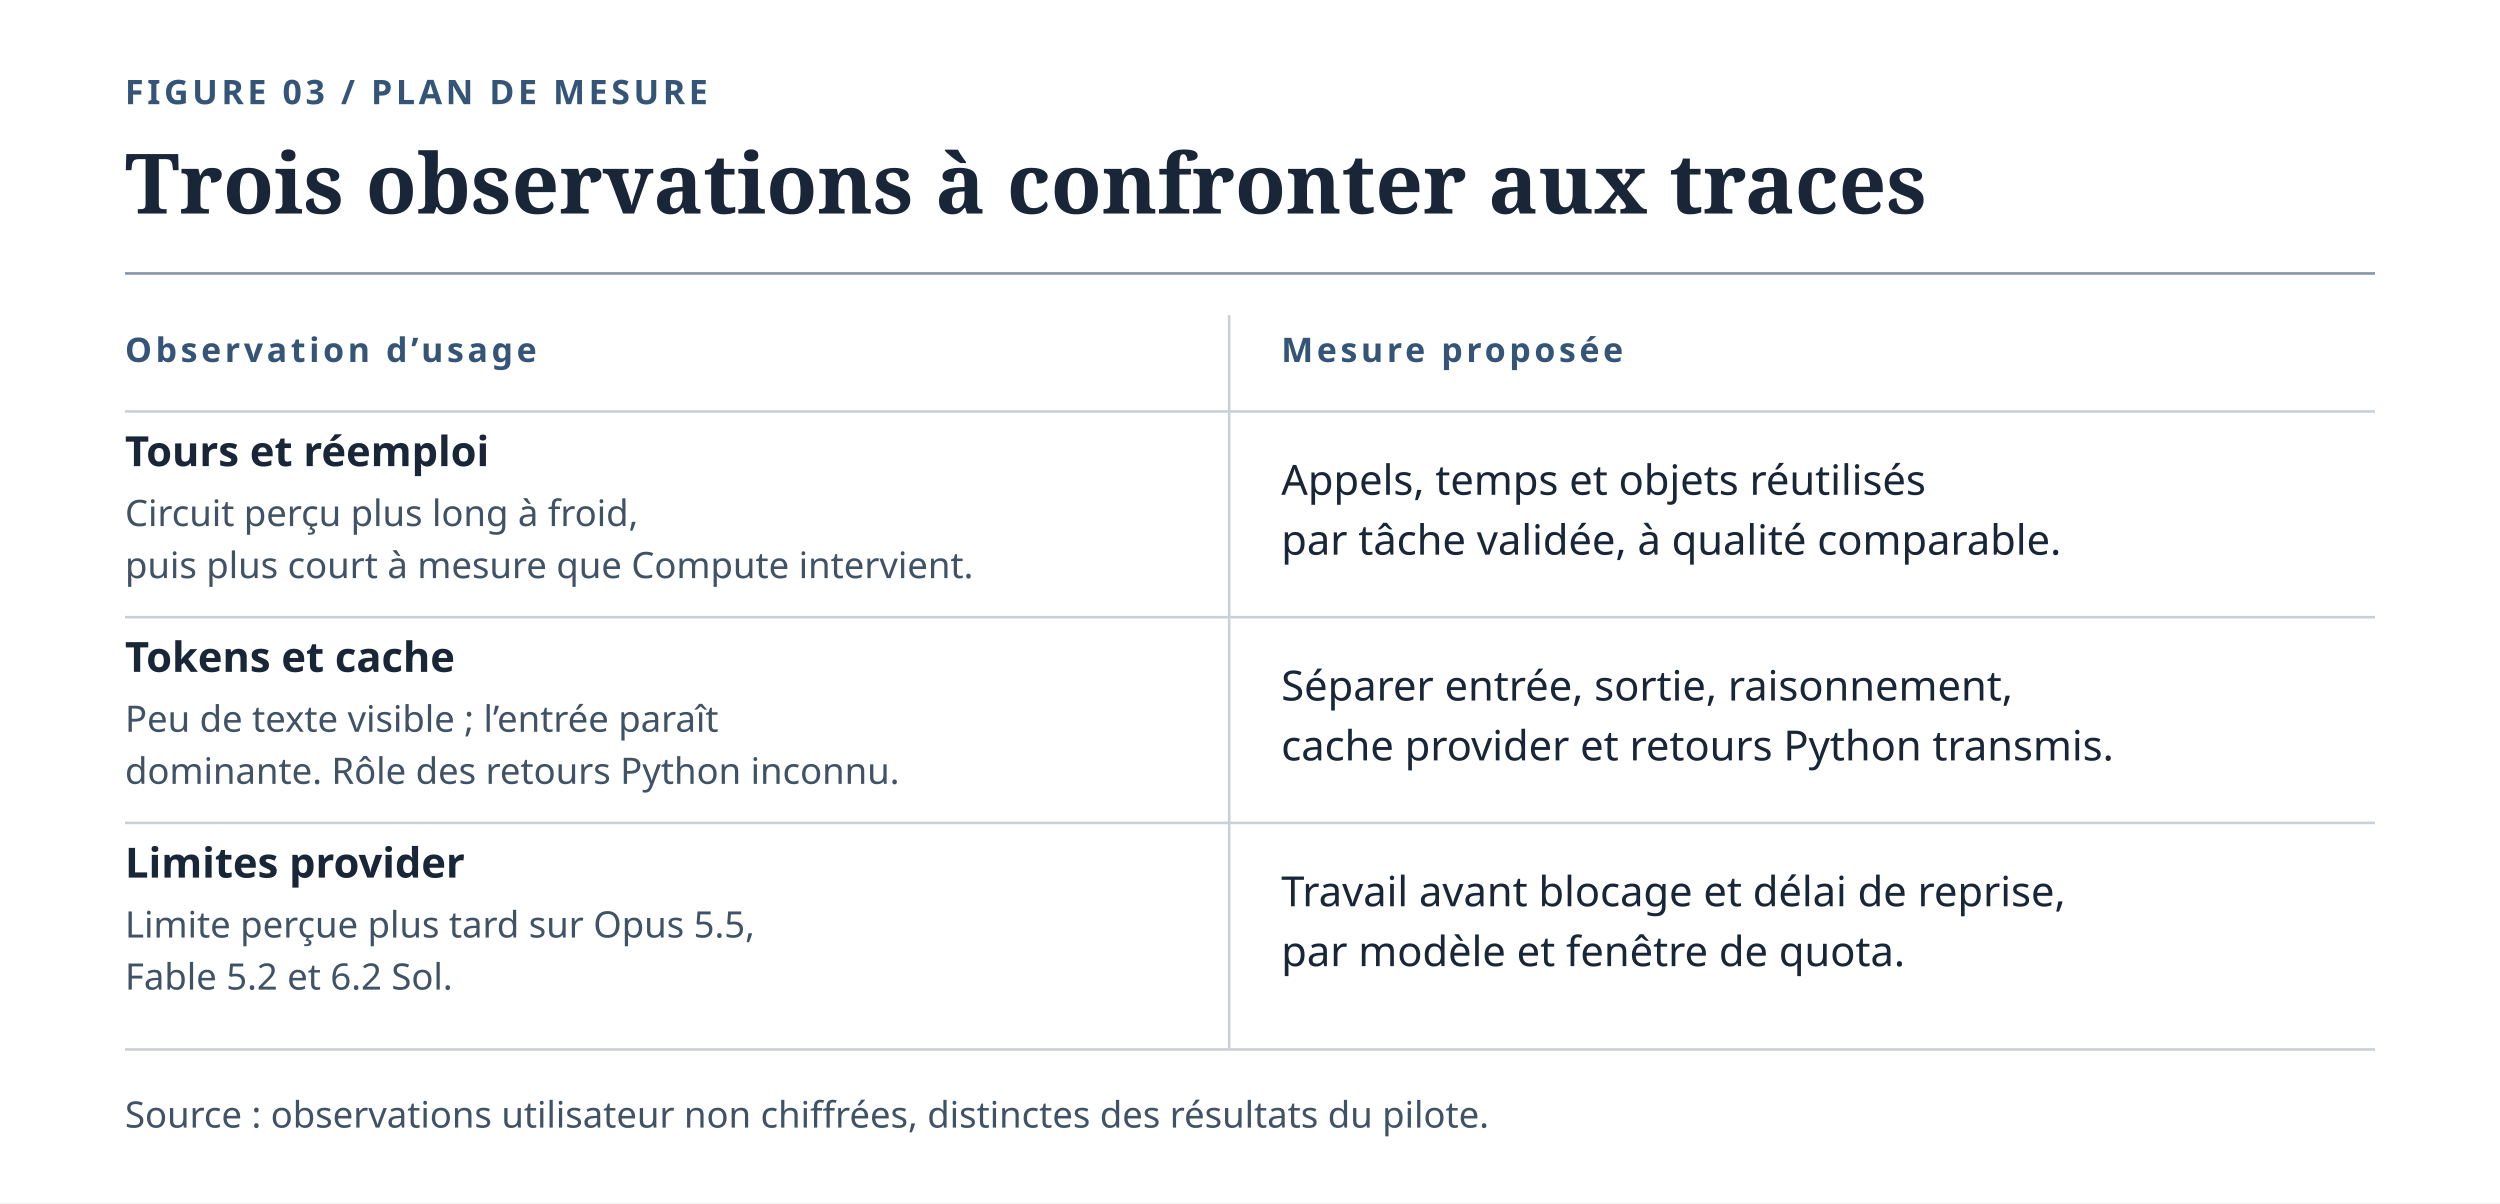
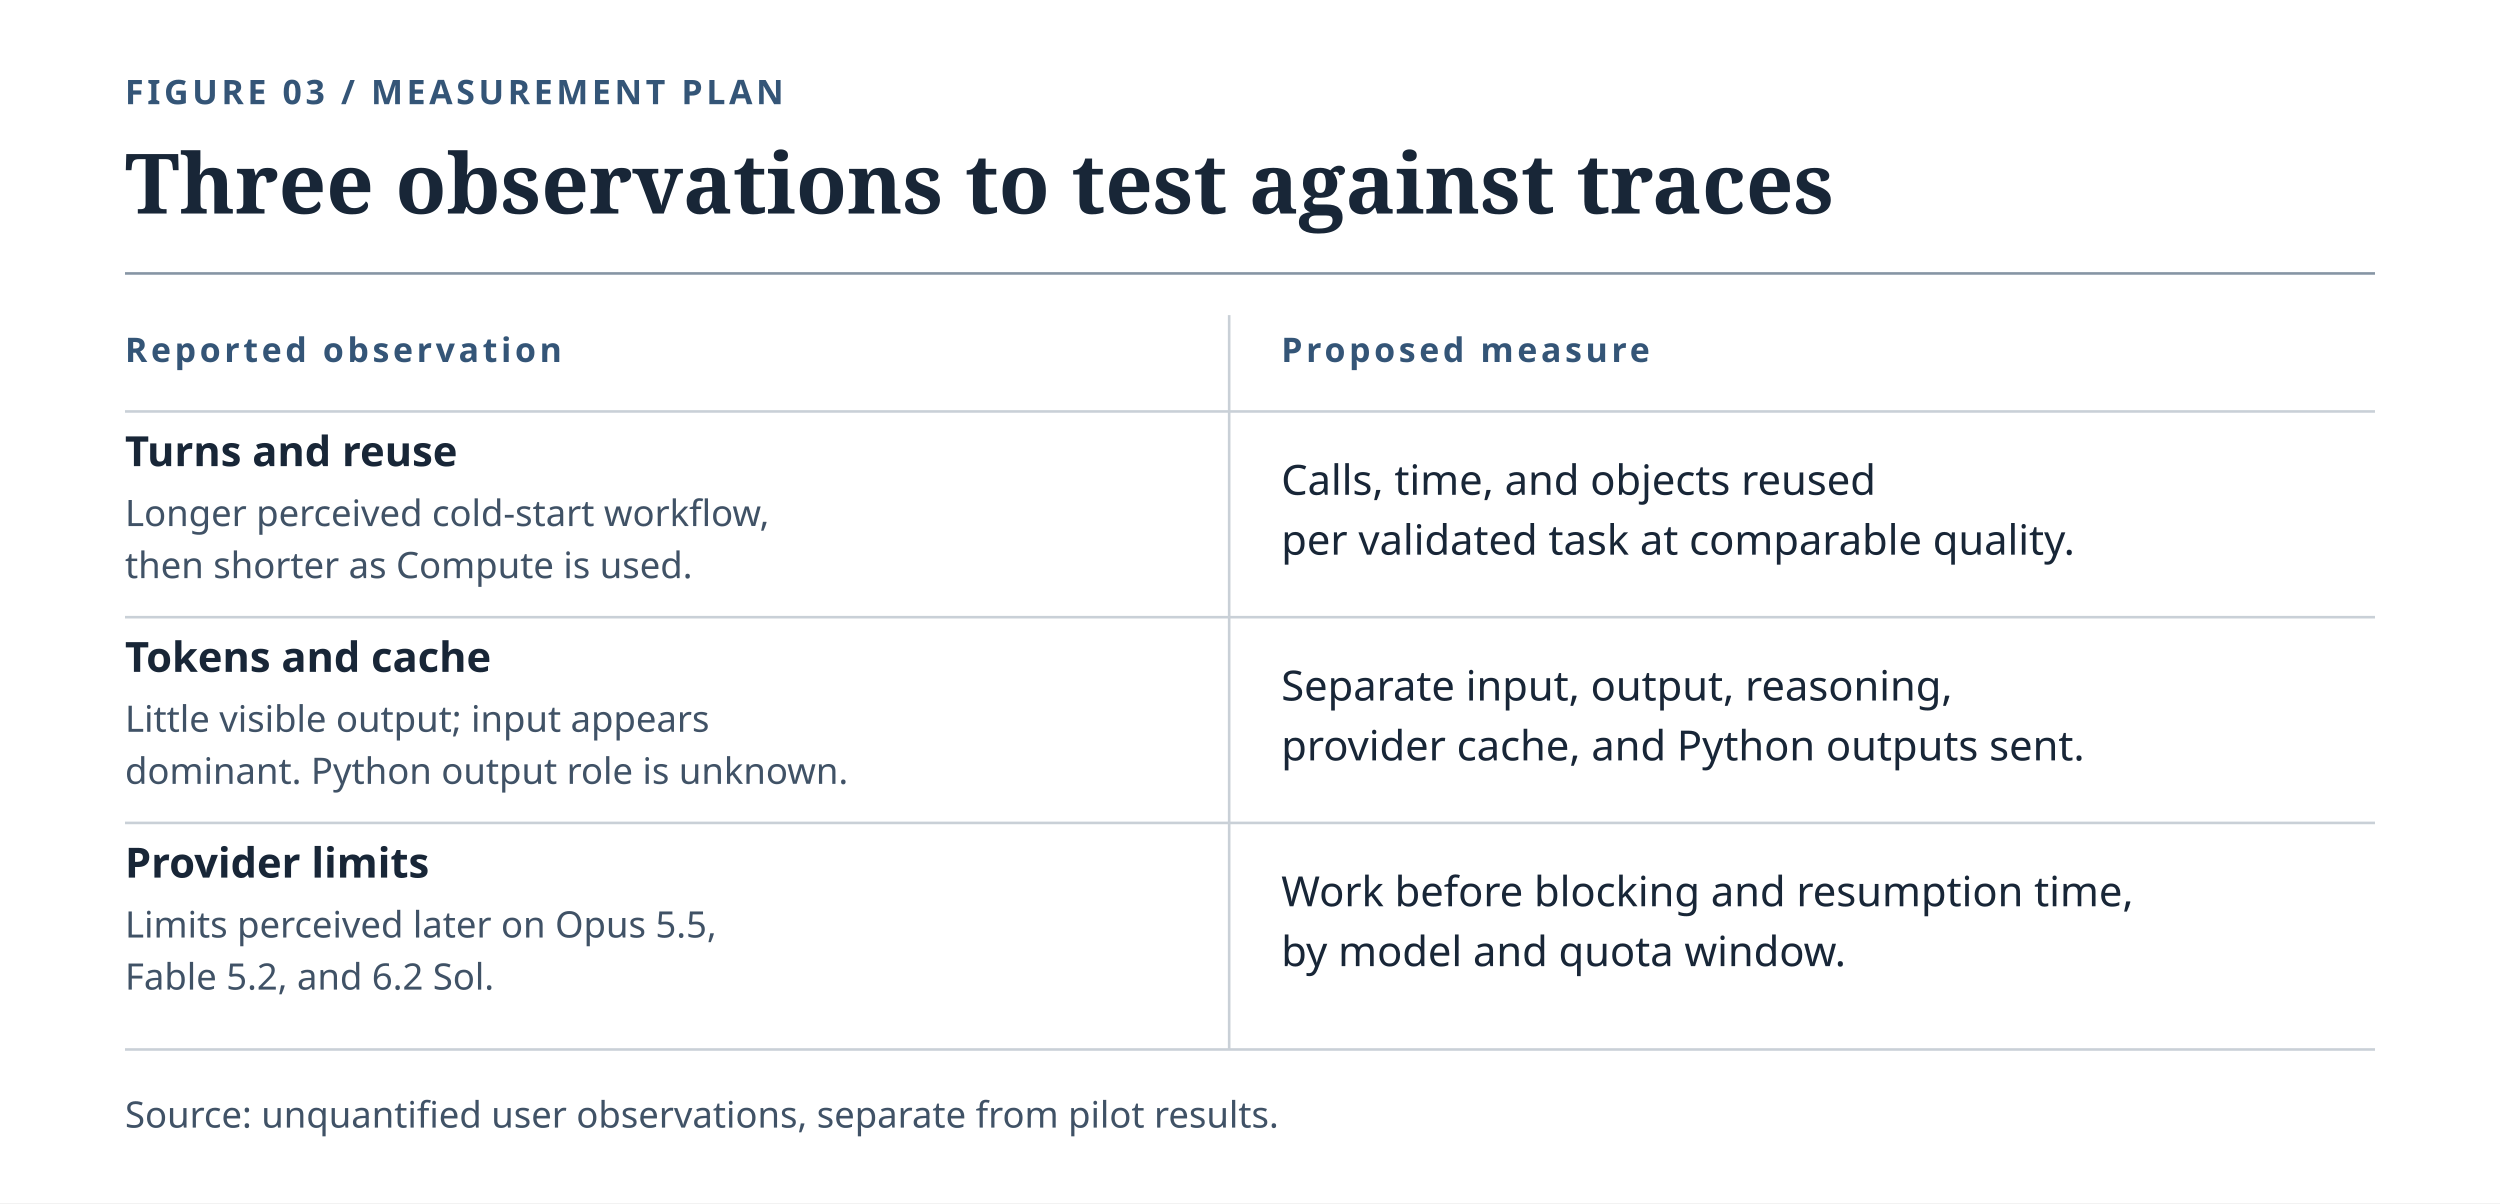
<svg xmlns="http://www.w3.org/2000/svg" width="960" height="462" viewBox="0 0 960 462" role="img" aria-labelledby="title desc">
  <style>
  text{font-family:system-ui,sans-serif;fill:#182637}
  .title{font-family:Georgia,serif;font-size:32px;font-weight:700}
  .body{font-size:16px}.note{font-size:14px;fill:#405266}
  .meta{font-size:13px;letter-spacing:1.4px;font-weight:700;fill:#345577}
  .strong{font-size:16px;font-weight:700}.light{font-size:16px;font-weight:700;fill:white}
</style>
  <rect width="960" height="462" fill="#fff" />
-   <text x="48" y="40" class="meta" text-anchor="start">FIGURE 03    /    PLAN DE MESURE</text>
-   <text x="48" y="82" class="title" text-anchor="start">Trois observations à confronter aux traces</text>
+   <text x="48" y="40" class="meta" text-anchor="start">FIGURE 03    /    MEASUREMENT PLAN</text>
+   <text x="48" y="82" class="title" text-anchor="start">Three observations to test against traces</text>
  <path d="M48 105L912 105" fill="none" stroke="#8695a4" />
-   <text x="48" y="139" class="meta" text-anchor="start">Observation d’usage</text>
-   <text x="492" y="139" class="meta" text-anchor="start">Mesure proposée</text>
+   <text x="48" y="139" class="meta" text-anchor="start">Reported observation</text>
+   <text x="492" y="139" class="meta" text-anchor="start">Proposed measure</text>
  <path d="M472 121L472 403" fill="none" stroke="#c9d0d7" />
  <path d="M48 158L912 158" fill="none" stroke="#c9d0d7" />
-   <text x="48" y="179" class="strong" text-anchor="start">Tours et réemploi</text>
-   <text x="48" y="202" class="note" text-anchor="start">Circuit perçu plus long à froid,</text>
-   <text x="48" y="222" class="note" text-anchor="start">puis plus court à mesure que Compute intervient.</text>
-   <text x="492" y="190" class="body" text-anchor="start">Appels, temps et objets réutilisés</text>
-   <text x="492" y="213" class="body" text-anchor="start">par tâche validée, à qualité comparable.</text>
+   <text x="48" y="179" class="strong" text-anchor="start">Turns and reuse</text>
+   <text x="48" y="202" class="note" text-anchor="start">Longer perceived cold-start workflow,</text>
+   <text x="48" y="222" class="note" text-anchor="start">then shorter as Compute is used.</text>
+   <text x="492" y="190" class="body" text-anchor="start">Calls, time, and objects reused</text>
+   <text x="492" y="213" class="body" text-anchor="start">per validated task at comparable quality.</text>
  <path d="M48 237L912 237" fill="none" stroke="#c9d0d7" />
-   <text x="48" y="258" class="strong" text-anchor="start">Tokens et cache</text>
-   <text x="48" y="281" class="note" text-anchor="start">Peu de texte visible ; l’entrée paraît</text>
-   <text x="48" y="301" class="note" text-anchor="start">dominante. Rôle des retours Python inconnu.</text>
-   <text x="492" y="269" class="body" text-anchor="start">Séparer entrée, sortie, raisonnement,</text>
-   <text x="492" y="292" class="body" text-anchor="start">cache provider et retours Python transmis.</text>
+   <text x="48" y="258" class="strong" text-anchor="start">Tokens and cache</text>
+   <text x="48" y="281" class="note" text-anchor="start">Little visible output; input appears</text>
+   <text x="48" y="301" class="note" text-anchor="start">dominant. Python output role is unknown.</text>
+   <text x="492" y="269" class="body" text-anchor="start">Separate input, output, reasoning,</text>
+   <text x="492" y="292" class="body" text-anchor="start">provider cache, and Python outputs sent.</text>
  <path d="M48 316L912 316" fill="none" stroke="#c9d0d7" />
-   <text x="48" y="337" class="strong" text-anchor="start">Limites provider</text>
-   <text x="48" y="360" class="note" text-anchor="start">Limite perçue plus tard sur Opus 5.5,</text>
-   <text x="48" y="380" class="note" text-anchor="start">Fable 5.2 et 6.2 Sol.</text>
-   <text x="492" y="348" class="body" text-anchor="start">Travail avant blocage et délai de reprise,</text>
-   <text x="492" y="371" class="body" text-anchor="start">par modèle et fenêtre de quota.</text>
+   <text x="48" y="337" class="strong" text-anchor="start">Provider limits</text>
+   <text x="48" y="360" class="note" text-anchor="start">Limits perceived later on Opus 5.5,</text>
+   <text x="48" y="380" class="note" text-anchor="start">Fable 5.2, and 6.2 Sol.</text>
+   <text x="492" y="348" class="body" text-anchor="start">Work before blocking and resumption time,</text>
+   <text x="492" y="371" class="body" text-anchor="start">by model and quota window.</text>
  <path d="M48 403L912 403" fill="none" stroke="#c9d0d7" />
-   <text x="48" y="433" class="note" text-anchor="start">Source : observations utilisateur non chiffrées, distinctes des résultats du pilote.</text>
+   <text x="48" y="433" class="note" text-anchor="start">Source: unquantified user observations, separate from pilot results.</text>
</svg>
